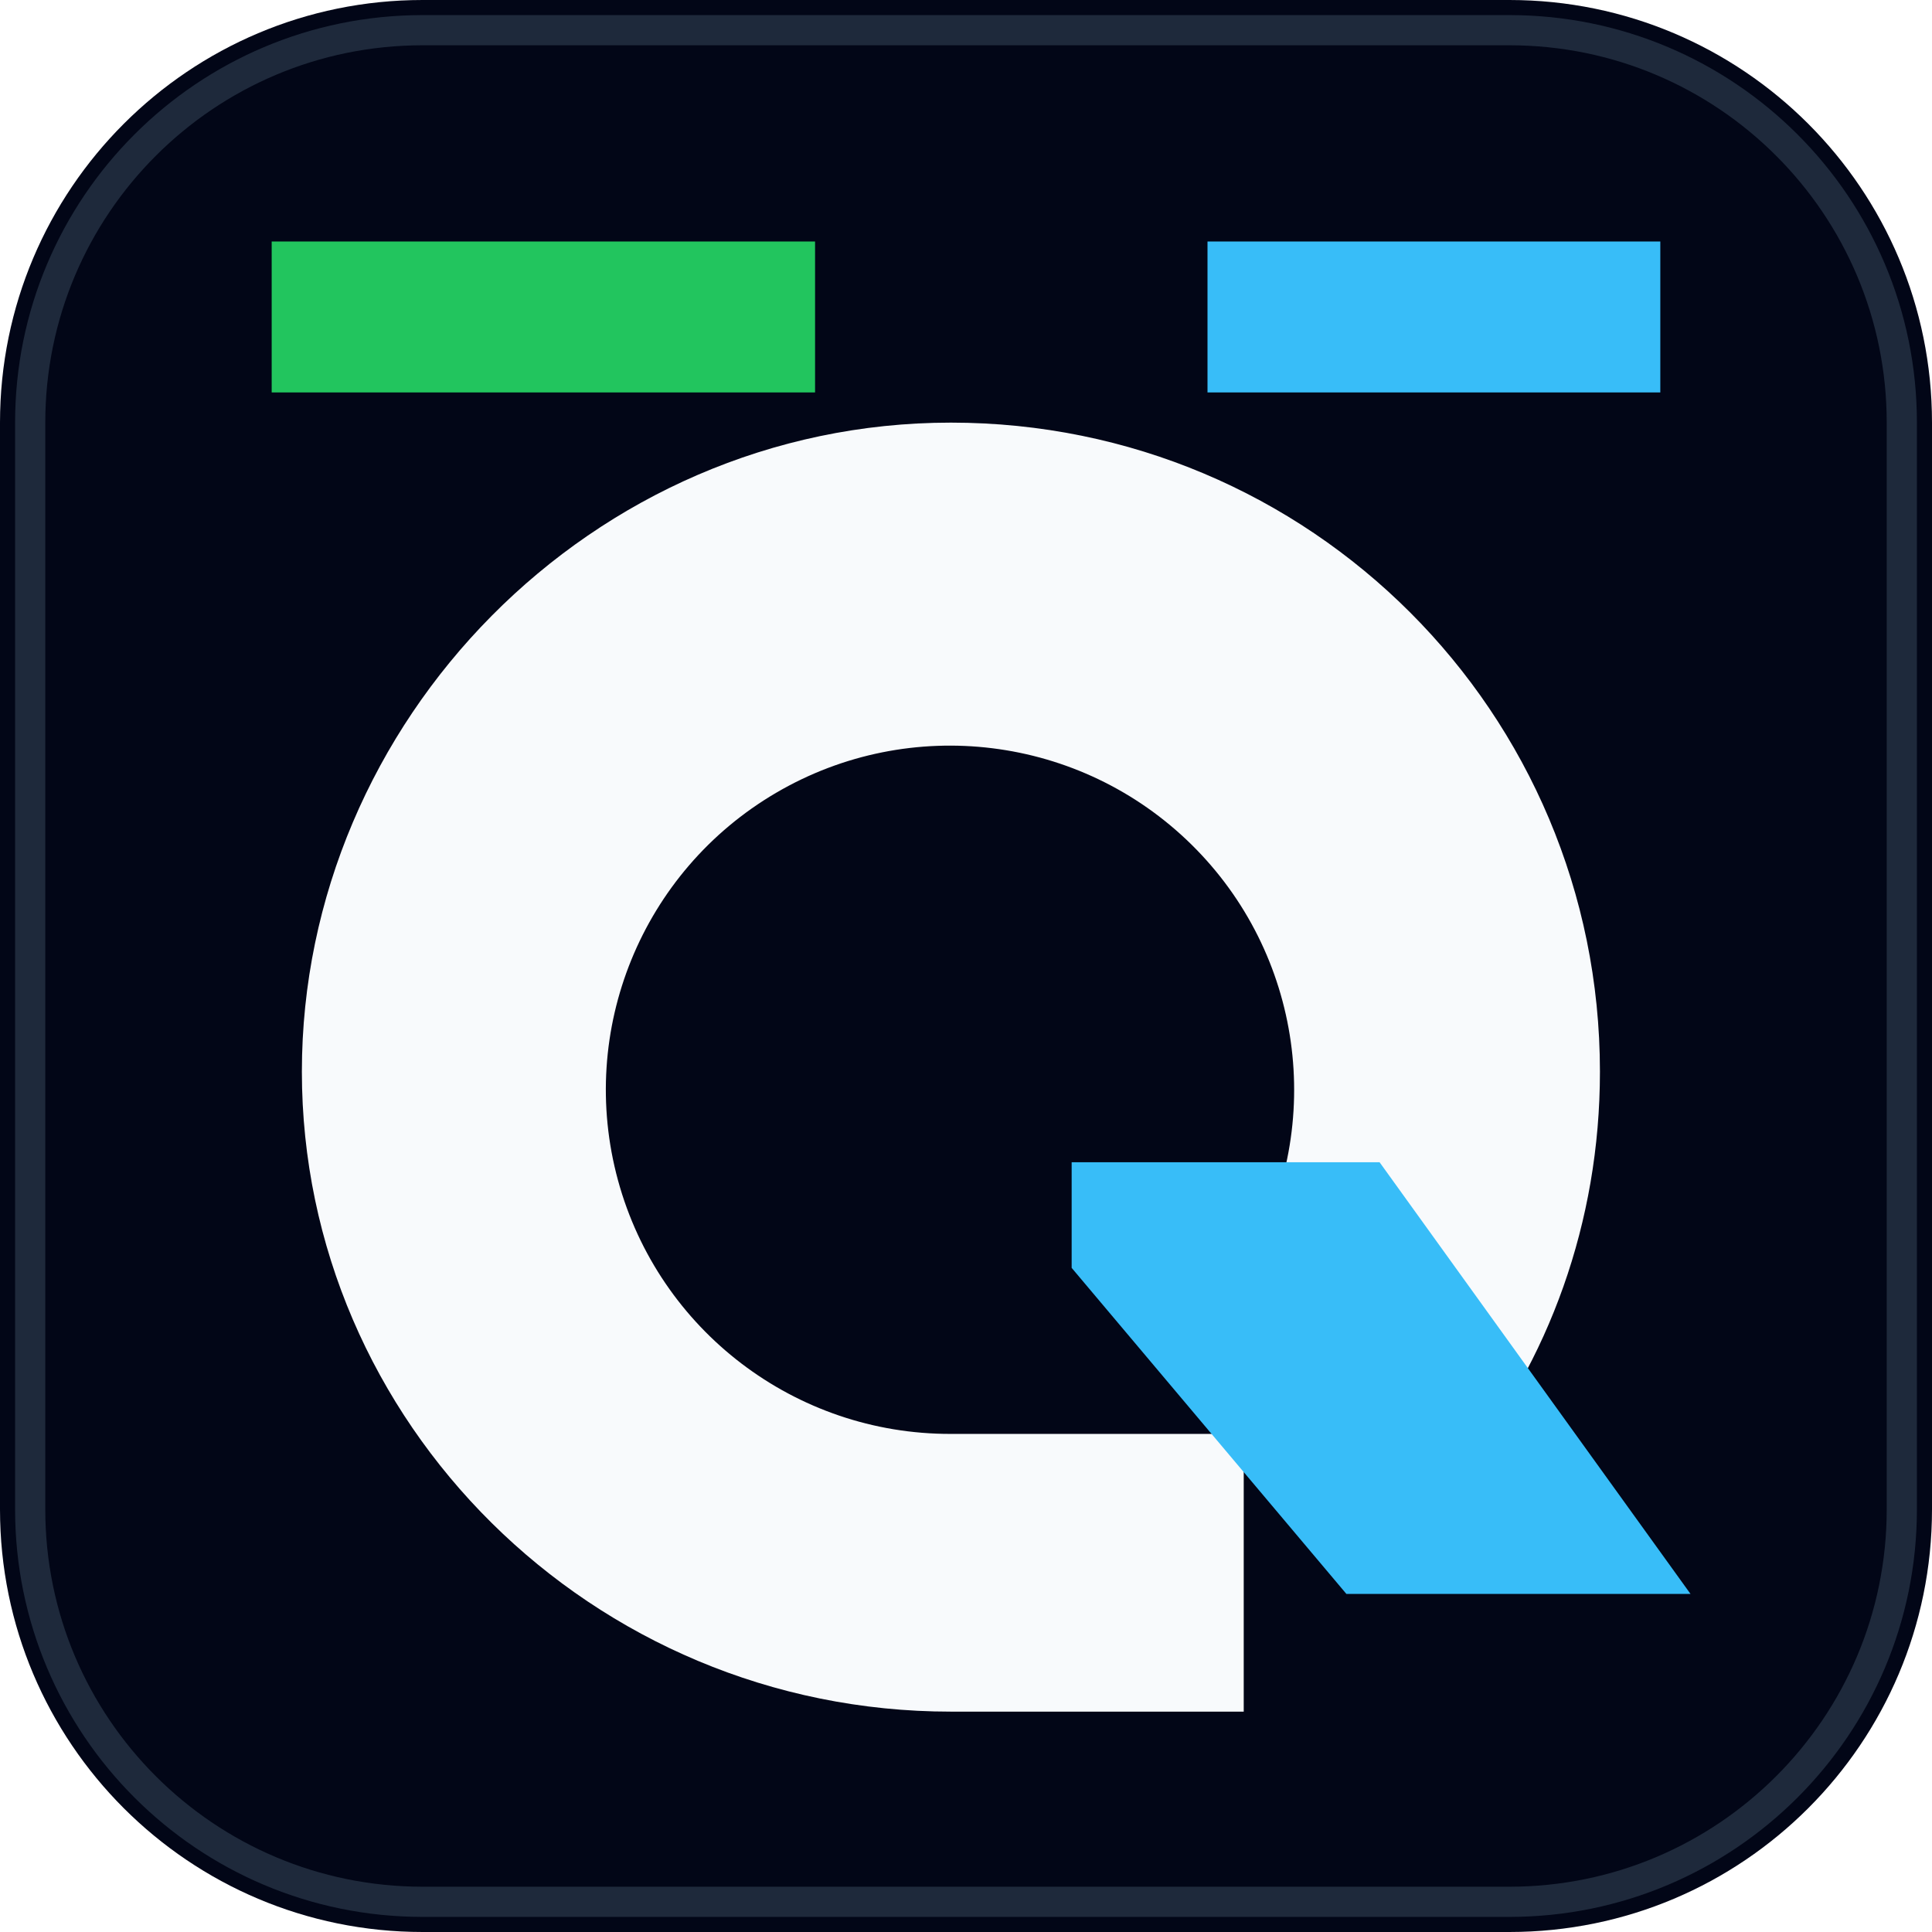
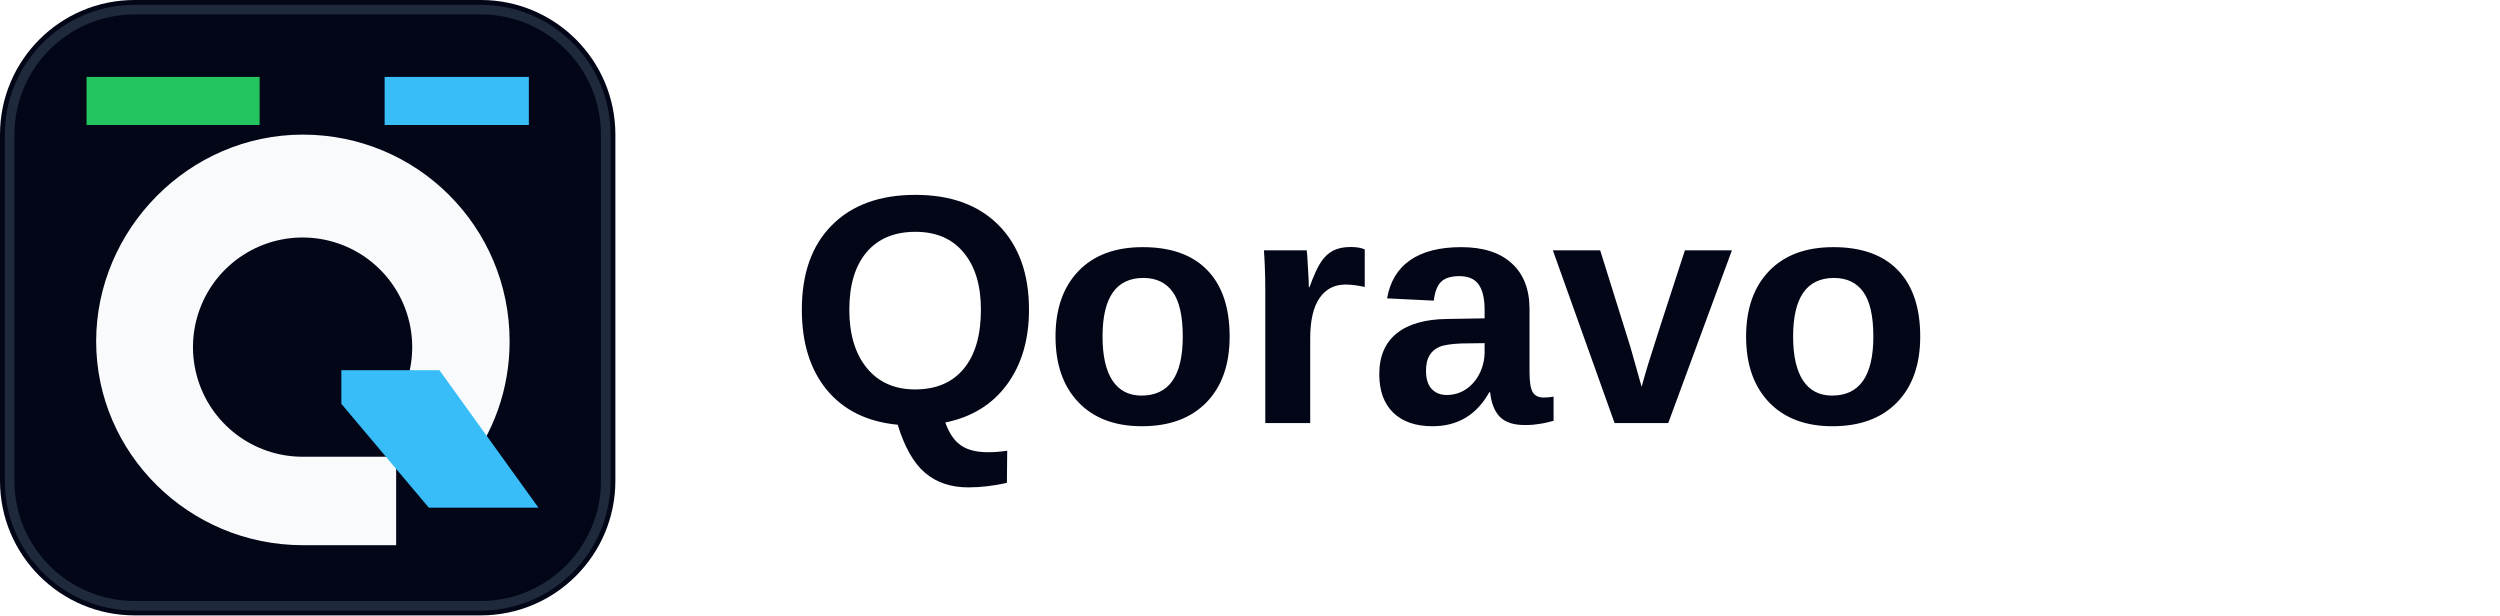
- <svg xmlns="http://www.w3.org/2000/svg" viewBox="0 0 64 64">
+ <svg xmlns="http://www.w3.org/2000/svg" viewBox="0 0 260 64" role="img" aria-labelledby="title desc">
  <defs>
    <linearGradient id="blue" x1="30" x2="56" y1="38" y2="56">
      <stop stop-color="#38BDF8" />
      <stop offset="1" stop-color="#0EA5E9" />
    </linearGradient>
    <linearGradient id="green" x1="9" x2="27" y1="10" y2="10">
      <stop stop-color="#22C55E" />
      <stop offset="1" stop-color="#84CC16" />
    </linearGradient>
  </defs>
  <rect width="64" height="64" rx="14" fill="#020617" />
  <rect x="1" y="1" width="62" height="62" rx="13" fill="none" stroke="#1E293B" />
  <path d="M31.5 14c11.9 0 21.5 9.6 21.5 21.5 0 5-1.7 9.6-4.6 13.2l-7-7a11.4 11.4 0 1 0-9.9 5.8h9.7v9.2h-9.7C19.6 56.7 10 47.1 10 35.5S19.6 14 31.5 14Z" fill="#F8FAFC" />
  <path d="M35.5 38.5h10.2L56 52.8H44.6L35.5 42v-3.5Z" fill="url(#blue)" />
  <path d="M9 8h18v5H9V8Z" fill="url(#green)" />
  <path d="M40 8h15v5H40V8Z" fill="url(#blue)" />
+   <text x="82" y="44" fill="#020617" font-family="Arial, Helvetica, sans-serif" font-size="34" font-weight="800">Qoravo</text>
</svg>
